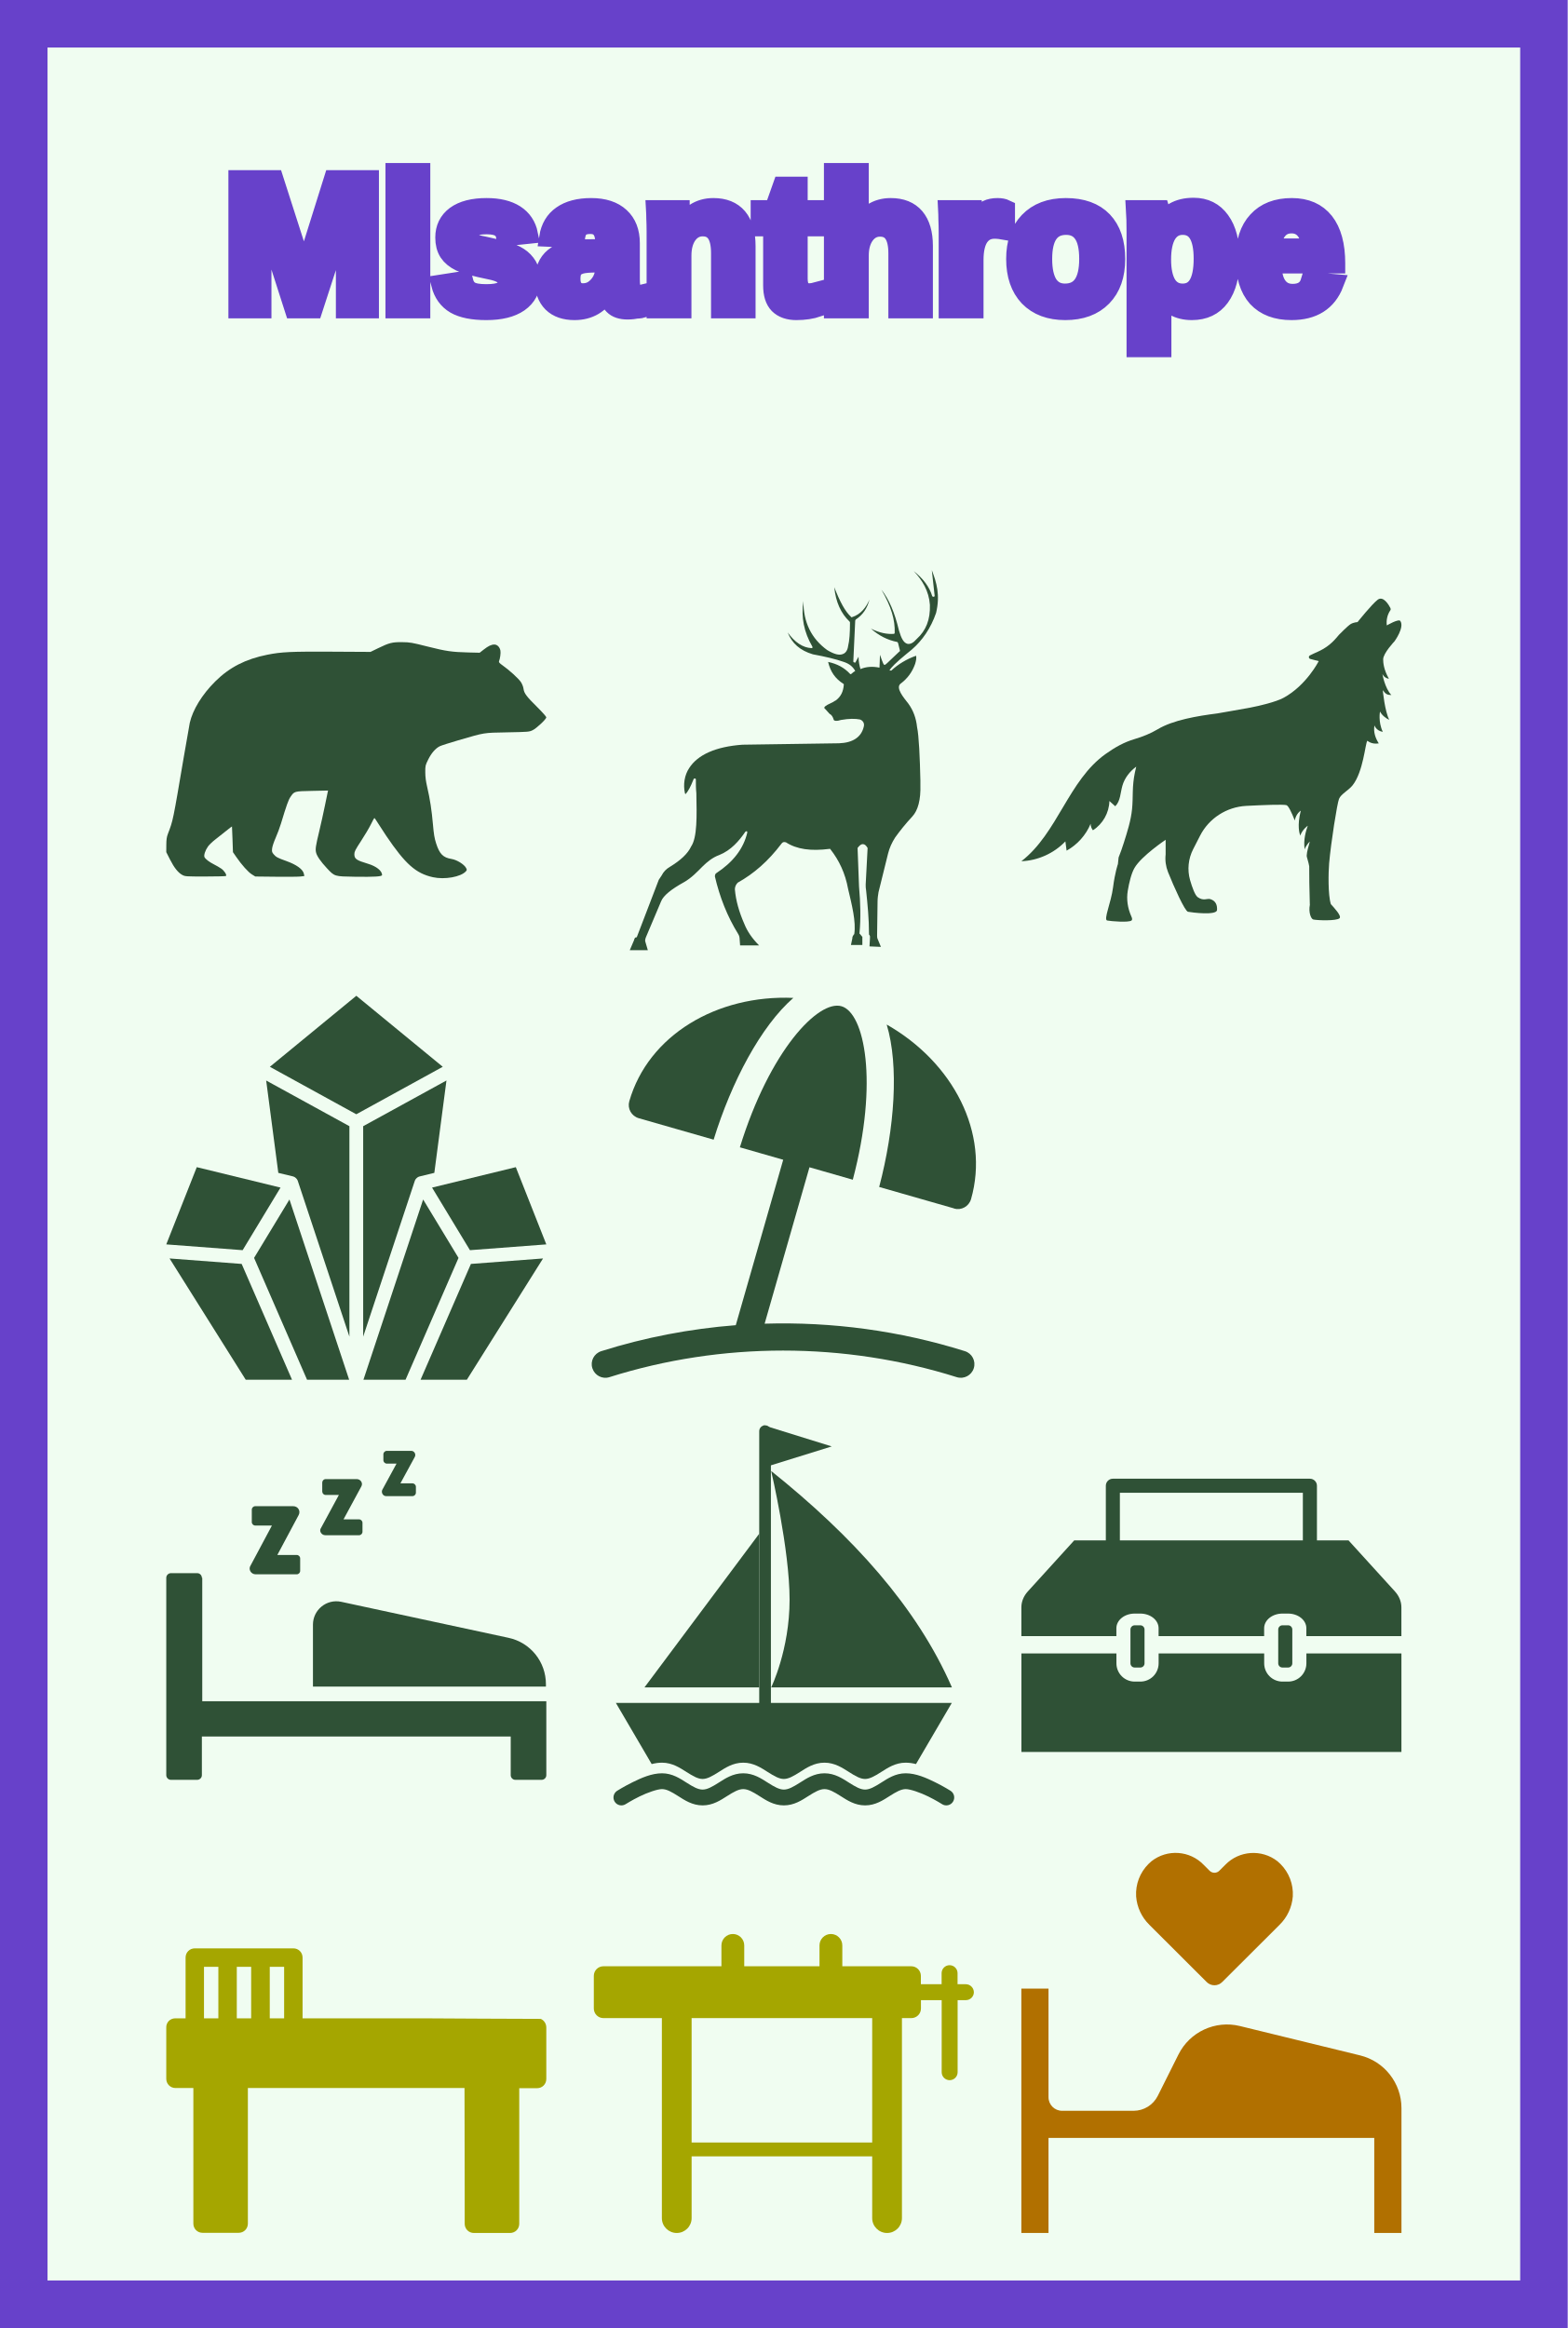
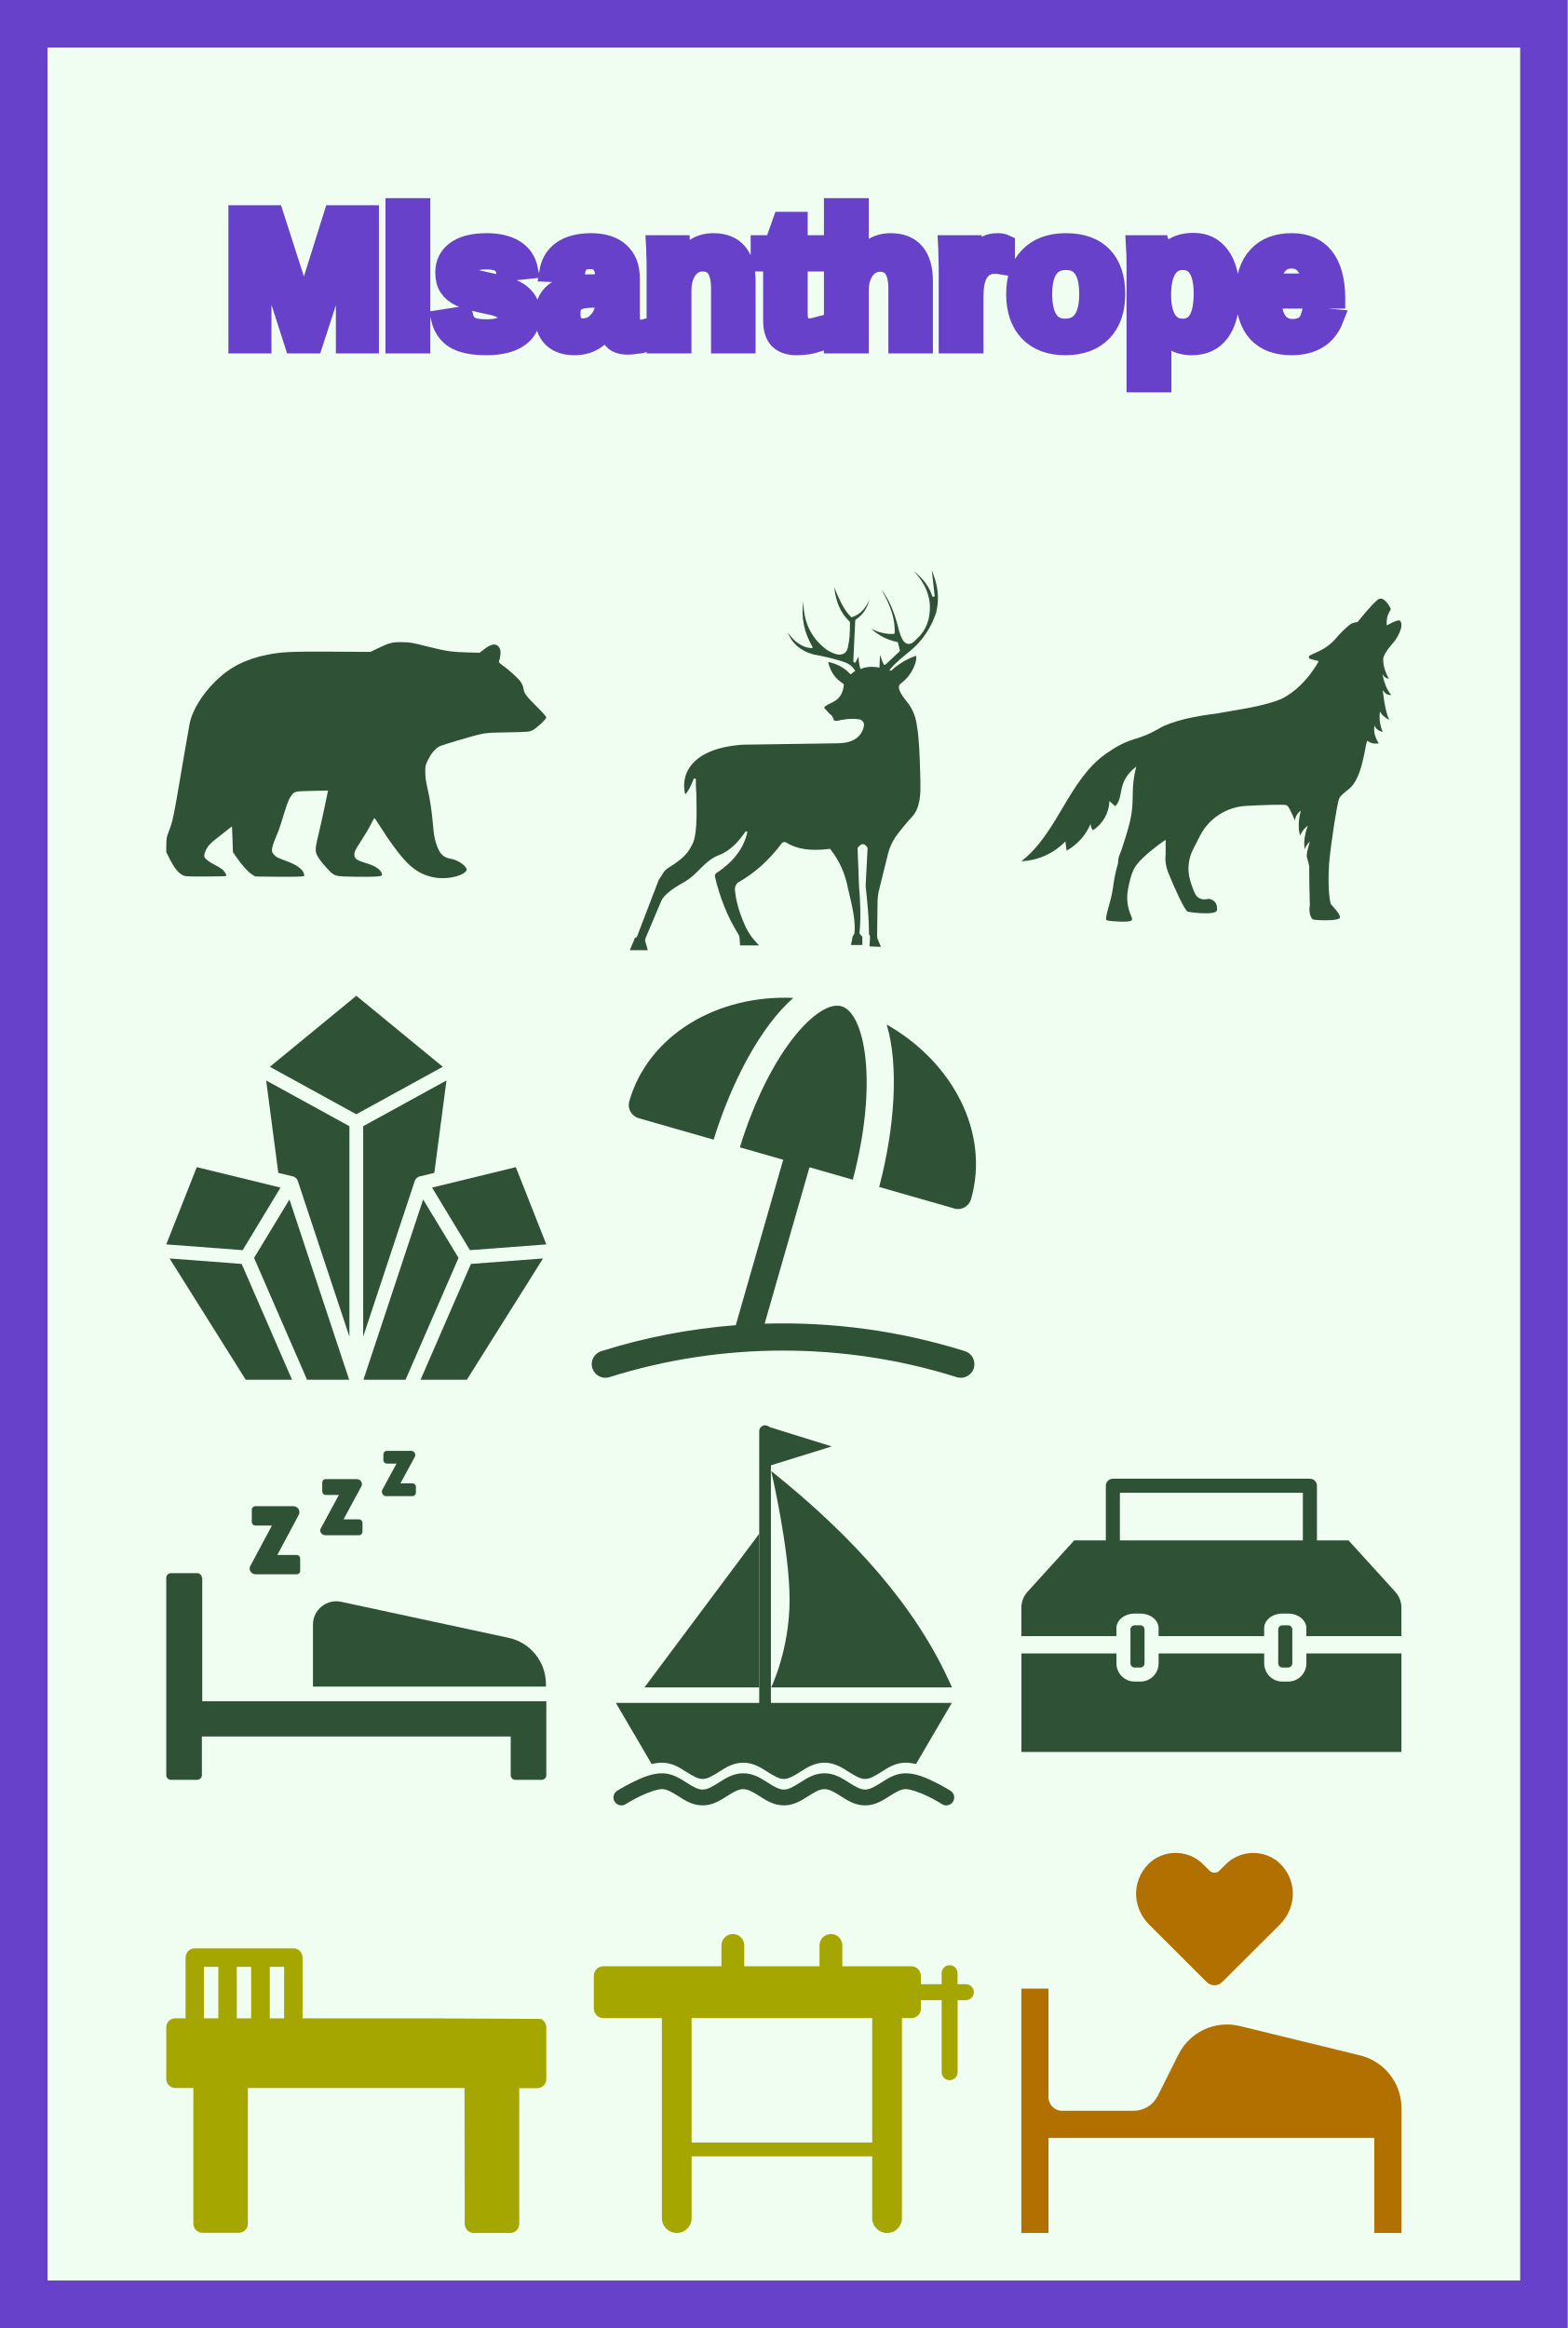
<svg xmlns="http://www.w3.org/2000/svg" width="82.5" height="122.5" viewBox="0 0 82.5 122.5">
  <defs>
</defs>
  <g id="Misanthrope">
    <rect x="1.25" y="1.25" width="80.0" height="120.0" rx="0" ry="0" stroke-dasharray="" stroke-opacity="1" fill="#f0fdf1" stroke-width="2.5" stroke="#6741ca" />
    <g id="Misanthrope:features">
      <g id="bear:Misanthrope:0:0">
        <g id="import" transform="translate(8.75, 30.0) scale(0.1395946)">
          <path d="M100.542,115.761 C94.104,114.341,90.153,110.842,82.912,100.146 C81.829,98.545,80.413,96.372,79.767,95.317 C79.121,94.262,78.53,93.407,78.454,93.418 C78.379,93.428,77.789,94.513,77.144,95.827 C76.499,97.142,74.832,99.957,73.44,102.084 C71.263,105.41,70.908,106.105,70.908,107.055 C70.908,108.858,71.634,109.37,76.068,110.696 C79.2,111.632,81.359,113.359,81.359,114.927 C81.359,115.51,78.529,115.689,71.041,115.578 C63.392,115.465,63.472,115.489,60.55,112.361 C58.229,109.876,56.782,107.783,56.472,106.464 C56.157,105.124,56.323,104.013,57.696,98.294 C58.324,95.674,59.262,91.448,59.779,88.901 C60.297,86.354,60.782,84.005,60.857,83.68 L60.994,83.089 L54.971,83.218 C48.179,83.363,48.288,83.332,46.803,85.52 C46.034,86.652,45.316,88.669,43.248,95.506 C42.787,97.029,41.878,99.47,41.227,100.93 C40.575,102.392,39.979,104.184,39.9,104.917 C39.774,106.094,39.842,106.349,40.482,107.109 C41.362,108.156,41.971,108.481,45.239,109.649 C49.147,111.046,51.543,112.791,51.882,114.486 L52.048,115.314 L50.63,115.489 C49.85,115.586,45.691,115.626,41.386,115.578 L33.559,115.492 L32.263,114.69 C30.883,113.836,28.436,111.103,26.384,108.122 L25.135,106.308 L24.971,101.507 C24.88,98.867,24.791,96.669,24.773,96.624 C24.754,96.579,23.739,97.353,22.518,98.344 C21.297,99.335,19.459,100.79,18.432,101.576 C17.406,102.363,16.188,103.534,15.725,104.179 C14.684,105.628,14.063,107.548,14.419,108.213 C14.824,108.971,16.223,110.035,17.965,110.913 C18.853,111.36,20.092,112.077,20.719,112.507 C21.854,113.286,22.899,114.906,22.515,115.29 C22.404,115.401,18.9,115.492,14.729,115.492 C7.404,115.492,7.106,115.472,6.048,114.905 C4.472,114.062,2.977,112.184,1.388,109.047 L6.345156e-05,106.307 L0.018,103.623 C0.032,101.5,0.162,100.608,0.64,99.352 C2.588,94.23,2.458,94.862,6.6,70.475 C7.691,64.051,8.706,58.25,8.856,57.584 C9.964,52.638,13.536,46.836,18.495,41.929 C23.858,36.621,29.888,33.534,38.1,31.891 C43.417,30.827,47.052,30.657,62.574,30.744 L76.994,30.825 L79.845,29.441 C84.062,27.395,85.16,27.117,88.9,27.153 C91.862,27.181,92.506,27.292,98.492,28.803 C105.509,30.575,107.707,30.892,113.978,31.039 L118.154,31.136 L119.667,29.953 C121.419,28.583,122.552,28.047,123.696,28.047 C124.758,28.047,125.719,29.013,125.966,30.33 C126.137,31.245,125.864,33.312,125.425,34.417 C125.306,34.716,125.694,35.139,126.793,35.911 C129.293,37.664,132.805,40.863,133.679,42.183 C134.164,42.914,134.567,43.942,134.673,44.719 C134.912,46.455,135.747,47.57,139.871,51.659 C141.742,53.514,143.272,55.236,143.272,55.487 C143.272,56.17,139.626,59.6,138.113,60.34 C136.822,60.972,136.59,60.991,128.588,61.148 C119.322,61.33,120.388,61.156,109.971,64.183 C106.717,65.128,103.615,66.126,103.078,66.4 C101.474,67.218,99.941,68.986,98.751,71.39 C97.666,73.581,97.632,73.729,97.642,76.183 C97.65,77.965,97.863,79.615,98.362,81.757 C99.41,86.249,100.075,90.572,100.53,95.837 C100.85,99.545,101.101,101.043,101.73,103.006 C103.013,107.012,104.362,108.373,107.553,108.882 C109.543,109.199,112.325,110.924,113.022,112.272 C113.376,112.957,113.368,113.076,112.93,113.56 C111.038,115.654,104.956,116.734,100.542,115.761 Z" fill="#2f5136" stroke="none" stroke-width="0.265" opacity="1" />
        </g>
      </g>
      <g id="deer:Misanthrope:1:0">
        <g id="import" transform="translate(31.25, 30.0) scale(0.9460738)">
          <path d="M18.958,1.429 C18.958,1.455,18.932,1.481,18.905,1.481 C18.879,1.481,18.853,1.481,18.826,1.455 C18.667,0.926,18.323,0.476,17.794,0.053 C18.27,0.555,18.641,1.164,18.694,1.931 C18.72,2.751,18.482,3.36,17.953,3.836 C17.768,4.048,17.609,4.127,17.45,4.101 C17.239,4.048,17.106,3.81,16.974,3.36 C16.736,2.355,16.418,1.614,15.995,1.085 C16.551,2.037,16.762,2.778,16.736,3.492 C16.736,3.519,16.709,3.545,16.683,3.545 C16.313,3.572,15.889,3.492,15.413,3.254 C15.863,3.651,16.339,3.889,16.868,3.995 C16.895,3.995,16.895,4.021,16.921,4.048 L17.027,4.471 C17.027,4.498,17.027,4.524,17,4.524 C16.233,5.265,16.207,5.265,16.207,5.265 L16.154,5.265 C16.127,5.265,16.101,5.239,15.916,4.709 C15.916,5,15.889,5.291,15.889,5.424 C15.492,5.344,15.148,5.371,14.831,5.503 C14.778,5.318,14.725,5.08,14.725,4.815 L14.566,5.106 C14.566,5.133,14.54,5.159,14.487,5.133 C14.46,5.133,14.434,5.106,14.434,5.08 L14.54,2.804 L14.566,2.751 C14.963,2.487,15.201,2.143,15.334,1.64 C15.148,2.064,14.857,2.46,14.355,2.619 C14.328,2.619,14.302,2.619,14.302,2.593 C13.984,2.302,13.693,1.773,13.376,0.952 C13.455,1.773,13.746,2.408,14.222,2.857 C14.222,2.857,14.249,2.884,14.249,2.91 C14.249,3.492,14.222,3.916,14.143,4.233 C14.117,4.445,14.011,4.604,13.878,4.656 C13.667,4.762,13.376,4.683,12.979,4.445 C12.106,3.81,11.656,2.91,11.656,1.72 C11.524,2.619,11.682,3.439,12.159,4.26 L12.159,4.313 C12.159,4.339,12.132,4.339,12.106,4.339 C11.63,4.313,11.18,4.021,10.783,3.466 C11.021,4.074,11.471,4.471,12.185,4.683 C12.899,4.815,13.455,4.948,13.905,5.106 C14.222,5.212,14.408,5.371,14.54,5.609 C14.46,5.662,14.408,5.688,14.328,5.768 C14.302,5.794,14.275,5.794,14.249,5.768 C13.931,5.424,13.534,5.212,13.032,5.106 C13.164,5.662,13.429,6.032,13.878,6.323 C13.905,6.323,13.905,6.35,13.905,6.376 C13.878,6.747,13.746,7.038,13.455,7.249 C13.402,7.276,13.349,7.302,13.323,7.329 C13.111,7.435,12.847,7.54,12.82,7.646 C12.82,7.646,12.82,7.699,12.873,7.726 L13.111,7.99 C13.217,8.043,13.296,8.149,13.349,8.334 C13.376,8.387,13.508,8.414,13.746,8.334 C14.196,8.255,14.54,8.255,14.805,8.308 C14.963,8.361,15.069,8.519,15.016,8.705 C14.884,9.287,14.408,9.604,13.64,9.631 L8.269,9.71 C6.788,9.816,5.782,10.266,5.306,11.007 C5.041,11.403,4.962,11.932,5.068,12.409 L5.094,12.462 C5.253,12.303,5.385,12.038,5.544,11.642 C5.544,11.615,5.571,11.588,5.623,11.588 C5.65,11.588,5.676,11.615,5.676,11.642 C5.676,11.906,5.676,12.144,5.703,12.409 C5.729,13.679,5.756,14.869,5.412,15.372 C5.227,15.769,4.83,16.139,4.221,16.51 C4.036,16.616,3.877,16.774,3.771,16.986 L3.613,17.224 L2.396,20.399 C2.396,20.426,2.369,20.426,2.343,20.426 C2.316,20.426,2.263,20.452,2.237,20.584 L1.999,21.14 L3.004,21.14 L2.872,20.69 C2.819,20.558,2.898,20.426,2.951,20.293 L3.745,18.415 C3.877,18.097,4.301,17.753,5.015,17.357 C5.438,17.118,5.756,16.774,6.047,16.483 C6.285,16.245,6.602,15.981,6.973,15.848 C7.634,15.584,8.084,15.055,8.428,14.552 C8.454,14.525,8.481,14.525,8.507,14.525 C8.534,14.525,8.534,14.552,8.534,14.605 C8.322,15.504,7.74,16.245,6.814,16.854 C6.761,16.88,6.735,16.96,6.735,17.039 C6.999,18.177,7.423,19.262,8.031,20.24 C8.084,20.32,8.111,20.426,8.111,20.532 L8.137,20.875 L9.195,20.875 C8.798,20.479,8.534,20.082,8.375,19.685 C8.084,19.023,7.899,18.388,7.846,17.753 C7.846,17.621,7.899,17.489,8.005,17.383 C8.904,16.88,9.698,16.192,10.439,15.213 C10.492,15.134,10.571,15.107,10.65,15.134 L10.677,15.134 C11.286,15.531,12.079,15.637,13.111,15.504 C13.138,15.504,13.164,15.504,13.164,15.531 C13.64,16.139,13.984,16.854,14.143,17.727 C14.355,18.627,14.593,19.552,14.487,20.24 C14.487,20.24,14.487,20.267,14.46,20.267 C14.408,20.346,14.381,20.399,14.381,20.452 L14.381,20.479 L14.302,20.849 L14.937,20.849 L14.937,20.399 L14.805,20.24 C14.778,20.24,14.778,20.214,14.778,20.188 C14.857,19.367,14.831,18.494,14.752,17.595 L14.672,15.478 L14.672,15.451 C14.778,15.319,14.857,15.24,14.963,15.24 L14.963,15.24 C15.069,15.24,15.148,15.319,15.228,15.451 L15.228,15.478 L15.122,17.489 C15.122,17.595,15.122,17.7,15.148,17.833 C15.228,18.6,15.307,19.394,15.307,20.24 L15.307,20.267 C15.387,20.346,15.36,20.426,15.36,20.452 L15.36,20.479 L15.334,20.928 L15.969,20.955 L15.783,20.505 C15.757,20.452,15.757,20.373,15.757,20.32 L15.783,18.415 C15.783,18.256,15.81,18.071,15.836,17.912 L16.366,15.769 C16.445,15.451,16.577,15.16,16.762,14.869 C17.027,14.499,17.345,14.102,17.715,13.705 C18.032,13.361,18.191,12.779,18.165,11.932 L18.165,11.694 C18.138,10.477,18.085,9.207,17.98,8.731 C17.927,8.228,17.768,7.805,17.503,7.435 C17.212,7.064,16.789,6.561,17.053,6.323 C17.45,6.032,17.715,5.662,17.874,5.212 C17.927,5.027,17.953,4.895,17.927,4.762 C17.397,4.948,16.921,5.239,16.551,5.583 L16.524,5.583 L16.498,5.583 L16.498,5.583 L16.471,5.583 L16.471,5.583 L16.445,5.583 C16.524,5.424,16.815,5.133,17.397,4.656 C17.503,4.577,17.583,4.498,17.688,4.418 C18.27,3.916,18.747,3.228,19.038,2.381 C19.276,1.376,19.064,0.688,18.8,-0 Z" fill="#2f5136" stroke="none" stroke-width="0.265" opacity="1" />
        </g>
      </g>
      <g id="wolf:Misanthrope:2:0">
        <g id="import" transform="translate(53.75, 30.0) scale(0.1511773)">
          <path d="M131.921,17.713 C131.339,16.813,127.212,19.247,127.212,19.247 C126.974,17.448,127.37,15.622,128.349,14.114 L128.429,14.008 C128.588,13.77,128.588,13.479,128.482,13.241 C127.926,12.13,125.995,8.823,124.037,10.304 C121.973,11.865,117.025,18.083,117.025,18.083 C117.025,18.083,115.676,18.162,114.644,18.771 C113.639,19.353,110.569,22.502,110.569,22.502 L109.59,23.639 C107.844,25.703,105.648,27.317,103.188,28.402 C102.235,28.825,101.256,29.275,100.436,29.698 C99.907,29.989,99.986,30.756,100.568,30.915 L103.505,31.683 C103.505,31.683,99.219,40.149,91.228,44.462 C88.582,45.891,82.762,47.267,79.692,47.849 C76.65,48.431,68.157,49.886,68.157,49.886 C61.331,50.759,52.811,52.161,47.413,55.416 C44.926,56.897,42.201,57.982,39.423,58.802 C35.719,59.914,32.729,61.581,29.369,63.962 C16.351,73.169,12.647,91.558,4.6e-05,101.321 C5.742,101.109,11.351,98.569,15.319,94.415 C15.452,95.5,15.611,96.558,15.743,97.643 C19.473,95.579,22.49,92.219,24.104,88.277 C24.104,89.097,24.395,89.891,24.897,90.552 C28.337,88.383,30.559,84.441,30.639,80.366 C31.327,80.974,31.988,81.583,32.676,82.192 C34.502,80.392,34.449,77.508,35.163,75.048 C35.931,72.349,37.73,70.074,39.979,68.407 C39.793,69.095,39.635,69.809,39.502,70.523 C39.053,72.693,38.841,74.863,38.788,77.059 C38.735,79.122,38.735,81.186,38.523,83.223 C38.127,87.192,36.856,91.108,35.666,94.891 C35.11,96.638,34.528,98.331,33.84,100.024 L33.602,102.326 C33.602,102.326,32.597,105.104,31.909,110.449 C31.221,115.794,28.522,121.694,29.872,121.958 C31.221,122.223,37.333,122.726,38.338,121.958 C38.656,121.72,38.576,121.165,38.285,120.556 C37.015,117.725,36.513,114.603,37.042,111.56 C37.518,108.756,38.259,105.607,39.37,103.676 C41.751,99.522,50.218,93.86,50.218,93.86 L50.218,98.94 C49.98,101.03,50.271,103.12,51.038,105.078 C53.155,110.37,56.912,118.704,57.997,118.916 C59.346,119.18,67.972,120.265,68.104,118.307 C68.21,116.64,67.707,115.132,65.802,114.524 C64.638,114.153,63.421,115.291,61.383,113.836 C60.431,113.148,59.478,110.475,58.711,107.856 C57.706,104.284,58.102,100.448,59.796,97.141 L62.177,92.484 C65.273,86.398,71.411,82.43,78.264,82.059 C84.376,81.742,90.964,81.504,92.234,81.795 C92.922,81.953,94.007,84.176,95.171,87.139 C95.621,84.705,97.261,83.726,97.261,83.726 C95.912,89.044,96.838,91.743,97.076,92.404 C97.817,90.261,99.695,88.965,99.695,88.965 C99.087,90.711,98.108,93.754,98.61,97.193 C99.166,95.606,100.409,94.468,100.409,94.468 C100.092,95.712,99.351,98.014,99.325,99.31 C99.325,99.442,99.325,99.601,99.351,99.733 C99.88,101.559,100.198,102.855,100.198,103.094 C100.145,104.946,100.277,111.904,100.409,116.402 L100.436,116.402 C99.88,119.207,100.859,121.456,101.627,121.614 C103.161,121.932,109.564,122.144,110.728,121.191 C111.654,120.424,108.744,117.408,107.738,116.27 C106.707,113.121,106.865,105.157,107.13,102.062 C107.791,94.574,109.908,81.318,110.569,79.625 C111.257,77.932,113.903,76.662,115.305,74.889 C119.036,70.153,119.698,60.363,120.412,59.411 C120.491,59.305,121.708,60.76,124.407,60.31 C123.243,58.458,122.502,56.421,122.899,54.066 C122.925,53.934,123.349,55.892,125.809,56.289 C124.143,52.796,124.804,49.066,124.883,49.251 C125.386,50.389,126.868,51.632,128.058,52.082 C126.577,49.436,125.73,41.657,125.836,41.79 C126.762,43.113,127.291,43.456,128.799,43.483 C126.497,41.102,125.624,36.048,125.704,36.207 C126.418,37.662,127.953,37.847,127.926,37.794 C126.1,34.566,125.942,32.159,125.942,31.048 C125.942,28.931,129.884,24.777,129.884,24.777 C129.884,24.777,133.429,19.962,131.921,17.713 Z" fill="#2f5136" stroke="none" stroke-width="0.265" opacity="1" />
        </g>
      </g>
      <g id="saltdeposit:Misanthrope:0:1">
        <g id="import" transform="translate(8.75, 52.5) scale(0.8772699)">
          <path d="M14.961,10.886 C14.966,10.879,14.972,10.874,14.977,10.866 C15.004,10.832,15.036,10.802,15.072,10.779 C15.077,10.775,15.079,10.77,15.085,10.767 C15.09,10.764,15.09,10.767,15.092,10.765 C15.126,10.745,15.162,10.729,15.2,10.72 L16.08,10.505 L16.808,4.965 L11.812,7.706 L11.812,20.33 L14.907,10.99 C14.919,10.953,14.938,10.918,14.96,10.886 Z" fill="#2f5136" stroke="none" stroke-width="0.265" opacity="1" />
          <path d="M5.267,15.606 L8.444,22.913 L10.97,22.913 L7.389,12.103 Z" fill="#2f5136" stroke="none" stroke-width="0.265" opacity="1" />
          <path d="M15.255,22.913 L18.032,22.913 L22.602,15.639 L18.275,15.968 Z" fill="#2f5136" stroke="none" stroke-width="0.265" opacity="1" />
          <path d="M18.217,15.143 L22.798,14.796 L20.968,10.164 L15.944,11.389 Z" fill="#2f5136" stroke="none" stroke-width="0.265" opacity="1" />
          <path d="M15.409,12.103 L11.828,22.913 L14.354,22.913 L17.531,15.606 Z" fill="#2f5136" stroke="none" stroke-width="0.265" opacity="1" />
          <path d="M6.853,11.389 L1.83,10.164 L0,14.796 L4.581,15.143 Z" fill="#2f5136" stroke="none" stroke-width="0.265" opacity="1" />
          <path d="M11.401,-0.116 L6.214,4.144 L11.399,6.991 L16.586,4.143 Z" fill="#2f5136" stroke="none" stroke-width="0.265" opacity="1" />
          <path d="M6.721,10.506 L7.596,10.717 C7.634,10.727,7.67,10.742,7.704,10.763 C7.704,10.763,7.709,10.763,7.711,10.765 C7.713,10.767,7.719,10.773,7.724,10.776 C7.76,10.801,7.792,10.83,7.819,10.864 C7.824,10.871,7.83,10.877,7.835,10.884 C7.859,10.916,7.877,10.952,7.89,10.989 L10.986,20.33 L10.986,7.706 L5.993,4.967 Z" fill="#2f5136" stroke="none" stroke-width="0.265" opacity="1" />
          <path d="M0.197,15.639 L4.766,22.913 L7.543,22.913 L4.523,15.968 Z" fill="#2f5136" stroke="none" stroke-width="0.265" opacity="1" />
        </g>
      </g>
      <g id="beachcombing:Misanthrope:1:1">
        <g id="import" transform="translate(31.25, 52.5) scale(0.870057)">
          <path d="M22.444,21.376 C18.524,20.144,14.415,19.59,10.331,19.714 L13.043,10.255 L15.664,11.007 C17.235,5.071,16.366,0.912,14.977,0.515 C13.588,0.118,10.645,3.177,8.834,9.048 L11.455,9.8 L8.586,19.805 C5.833,20.02,3.096,20.541,0.45,21.376 C0.012,21.516,-0.228,21.979,-0.088,22.409 C0.053,22.847,0.516,23.087,0.946,22.947 C7.743,20.805,15.143,20.805,21.947,22.947 C22.386,23.087,22.849,22.839,22.981,22.409 C23.121,21.971,22.873,21.508,22.443,21.376 Z" fill="#2f5136" stroke="none" stroke-width="0.265" opacity="1" />
          <path d="M2.716,7.287 L7.247,8.585 C8.33,5.079,10.099,1.73,12.067,0.011 C7.437,-0.188,3.295,2.268,2.145,6.261 C2.021,6.7,2.269,7.154,2.716,7.287 Z" fill="#2f5136" stroke="none" stroke-width="0.265" opacity="1" />
          <path d="M21.791,12.752 C22.229,12.876,22.683,12.628,22.816,12.181 C23.957,8.188,21.741,3.913,17.714,1.623 C18.467,4.12,18.194,7.899,17.26,11.446 L21.791,12.744 Z" fill="#2f5136" stroke="none" stroke-width="0.265" opacity="1" />
        </g>
      </g>
      <g id="bed:Misanthrope:0:2">
        <g id="import" transform="translate(8.75, 75.0) scale(0.7697637)">
          <path d="M2.434,10.424 C2.434,10.265,2.302,10.107,2.117,10.107 L0.317,10.107 C0.159,10.107,-0,10.239,-0,10.424 L-0,23.918 C-0,24.077,0.132,24.235,0.317,24.235 L2.117,24.235 C2.275,24.235,2.434,24.103,2.434,23.918 L2.434,21.272 L23.548,21.272 L23.548,23.918 C23.548,24.077,23.68,24.235,23.865,24.235 L25.664,24.235 C25.823,24.235,25.982,24.103,25.982,23.918 L25.982,18.864 L2.46,18.864 L2.46,10.424 Z" fill="#2f5136" stroke="none" stroke-width="0" opacity="1" />
          <path d="M23.389,14.525 L11.959,12.065 C10.954,11.853,10.028,12.62,10.028,13.626 L10.028,17.859 L25.955,17.859 L25.955,17.7 C25.955,16.166,24.897,14.843,23.389,14.525 Z" fill="#2f5136" stroke="none" stroke-width="0" opacity="1" />
          <path d="M6.112,10.186 L8.916,10.186 C9.049,10.186,9.154,10.08,9.154,9.948 L9.154,9.101 C9.154,8.969,9.049,8.863,8.916,8.863 L7.593,8.863 L9.049,6.138 C9.207,5.847,8.996,5.529,8.678,5.529 L6.085,5.529 C5.953,5.529,5.847,5.635,5.847,5.767 L5.847,6.614 C5.847,6.746,5.953,6.852,6.085,6.852 L7.223,6.852 L5.768,9.577 C5.583,9.842,5.794,10.186,6.112,10.186 Z" fill="#2f5136" stroke="none" stroke-width="0" opacity="1" />
          <path d="M10.874,7.514 L13.176,7.514 C13.308,7.514,13.414,7.408,13.414,7.276 L13.414,6.667 C13.414,6.535,13.308,6.429,13.176,6.429 L12.118,6.429 L13.335,4.18 C13.467,3.942,13.282,3.677,13.017,3.677 L10.901,3.677 C10.768,3.677,10.663,3.783,10.663,3.915 L10.663,4.524 C10.663,4.656,10.768,4.762,10.901,4.762 L11.8,4.762 L10.583,7.011 C10.424,7.223,10.61,7.514,10.874,7.514 Z" fill="#2f5136" stroke="none" stroke-width="0" opacity="1" />
          <path d="M15.028,4.841 L16.827,4.841 C16.96,4.841,17.066,4.736,17.066,4.603 L17.066,4.206 C17.066,4.074,16.96,3.968,16.827,3.968 L16.007,3.968 L16.986,2.169 C17.092,1.984,16.96,1.746,16.748,1.746 L15.081,1.746 C14.949,1.746,14.843,1.852,14.843,1.984 L14.843,2.381 C14.843,2.513,14.949,2.619,15.081,2.619 L15.742,2.619 L14.764,4.418 C14.684,4.603,14.816,4.841,15.028,4.841 Z" fill="#2f5136" stroke="none" stroke-width="0" opacity="1" />
        </g>
      </g>
      <g id="trader:Misanthrope:1:2">
        <g id="import" transform="translate(31.25, 75.0) scale(0.9214891)">
          <path d="M9.704,2.412 L13.586,1.206 L9.704,0 Z" fill="#2f5136" stroke="none" stroke-width="0.265" opacity="1" />
          <path d="M9.78,0.001 C9.596,0.001,9.446,0.15,9.446,0.335 L9.446,17.046 C9.446,17.134,9.482,17.219,9.545,17.282 C9.607,17.344,9.691,17.379,9.78,17.379 C9.868,17.379,9.954,17.344,10.016,17.282 C10.078,17.219,10.113,17.134,10.113,17.046 L10.113,0.335 C10.113,0.246,10.078,0.161,10.016,0.098 C9.954,0.036,9.868,0.001,9.78,0.001 Z" fill="#2f5136" stroke="none" stroke-width="0.265" opacity="1" />
          <path d="M1.259,15.852 L3.304,19.344 C3.498,19.295,3.696,19.265,3.893,19.265 C4.485,19.265,4.93,19.568,5.296,19.8 C5.662,20.033,5.948,20.195,6.212,20.195 C6.477,20.195,6.764,20.033,7.129,19.8 C7.495,19.568,7.94,19.265,8.532,19.265 C9.124,19.265,9.568,19.568,9.934,19.8 C10.3,20.033,10.586,20.195,10.851,20.195 C11.117,20.195,11.403,20.033,11.768,19.8 C12.133,19.568,12.578,19.265,13.17,19.265 C13.762,19.265,14.207,19.568,14.573,19.8 C14.939,20.033,15.225,20.195,15.491,20.195 C15.755,20.195,16.042,20.033,16.407,19.8 C16.773,19.568,17.218,19.265,17.81,19.265 C18.007,19.265,18.204,19.295,18.399,19.344 L20.444,15.852 Z" fill="#2f5136" stroke="none" stroke-width="0.265" opacity="1" />
          <path d="M10.128,14.967 L20.451,14.967 C18.448,10.367,14.772,6.326,10.128,2.608 C10.128,2.608,11.18,7.087,11.18,9.956 C11.18,12.825,10.128,14.967,10.128,14.967 Z" fill="#2f5136" stroke="none" stroke-width="0.265" opacity="1" />
          <path d="M9.447,14.967 L2.892,14.967 L9.447,6.189 Z" fill="#2f5136" stroke="none" stroke-width="0.265" opacity="1" />
          <path d="M3.893,19.871 C3.301,19.871,2.71,20.137,2.213,20.382 C1.716,20.627,1.331,20.871,1.331,20.871 C1.231,20.936,1.159,21.038,1.133,21.154 C1.107,21.271,1.129,21.394,1.193,21.495 C1.257,21.597,1.359,21.668,1.476,21.694 C1.593,21.72,1.716,21.698,1.817,21.634 C1.817,21.634,2.164,21.414,2.613,21.193 C3.061,20.973,3.63,20.774,3.894,20.774 C4.16,20.774,4.446,20.936,4.811,21.169 C5.177,21.401,5.621,21.704,6.214,21.704 C6.806,21.704,7.25,21.401,7.616,21.169 C7.982,20.936,8.268,20.774,8.534,20.774 C8.799,20.774,9.086,20.936,9.451,21.169 C9.816,21.401,10.261,21.704,10.853,21.704 C11.445,21.704,11.89,21.401,12.255,21.169 C12.621,20.936,12.908,20.774,13.172,20.774 C13.438,20.774,13.724,20.936,14.09,21.169 C14.456,21.401,14.9,21.704,15.493,21.704 C16.085,21.704,16.529,21.401,16.895,21.169 C17.261,20.936,17.547,20.774,17.812,20.774 C18.076,20.774,18.645,20.973,19.093,21.193 C19.542,21.413,19.889,21.634,19.889,21.634 L19.887,21.634 C19.988,21.698,20.111,21.72,20.228,21.694 C20.345,21.668,20.447,21.597,20.511,21.495 C20.576,21.394,20.597,21.271,20.571,21.154 C20.546,21.038,20.473,20.936,20.373,20.871 C20.373,20.871,19.988,20.626,19.491,20.382 C18.994,20.137,18.403,19.871,17.811,19.871 C17.218,19.871,16.774,20.174,16.408,20.406 C16.042,20.639,15.756,20.801,15.492,20.801 C15.226,20.801,14.94,20.639,14.574,20.406 C14.208,20.174,13.764,19.871,13.171,19.871 C12.579,19.871,12.135,20.174,11.769,20.406 C11.403,20.639,11.117,20.801,10.852,20.801 C10.586,20.801,10.3,20.639,9.935,20.406 C9.569,20.174,9.125,19.871,8.533,19.871 C7.941,19.871,7.496,20.174,7.13,20.406 C6.764,20.639,6.478,20.801,6.213,20.801 C5.947,20.801,5.661,20.639,5.296,20.406 C4.93,20.174,4.485,19.871,3.893,19.871 Z" fill="#2f5136" stroke="none" stroke-width="0.265" opacity="1" />
        </g>
      </g>
      <g id="quality:Misanthrope:2:2">
        <g id="import" transform="translate(53.75, 75.0) scale(0.2285479)">
          <path d="M65.627,52.526 V54.799 C65.627,55.916,65.181,56.987,64.396,57.776 C63.607,58.565,62.537,59.006,61.42,59.006 H60.115 C58.998,59.006,57.927,58.565,57.138,57.776 C56.349,56.987,55.908,55.916,55.908,54.799 V52.526 H31.603 V54.799 C31.603,55.916,31.157,56.987,30.372,57.776 C29.583,58.565,28.513,59.006,27.396,59.006 H26.091 C24.974,59.006,23.904,58.565,23.114,57.776 C22.325,56.987,21.884,55.916,21.884,54.799 V52.526 H0.009 V75.214 H87.509 V52.526 Z" fill="#2f5136" stroke="none" stroke-width="0" opacity="1" />
          <path d="M19.446,28.502 V13.916 C19.446,13.018,20.172,12.295,21.067,12.295 H66.434 C67.332,12.295,68.055,13.022,68.055,13.916 V28.502 H64.813 V15.537 H22.68 V28.502 H19.438 Z" fill="#2f5136" stroke="none" stroke-width="0" opacity="1" />
          <path d="M87.501,48.533 V41.902 C87.501,40.586,86.977,39.308,86.012,38.246 L75.332,26.498 H12.168 L1.488,38.246 C0.524,39.308,0,40.589,0,41.902 V48.533 H21.875 V46.714 C21.875,45.821,22.32,44.964,23.106,44.333 C23.895,43.702,24.965,43.346,26.082,43.346 H27.387 C28.504,43.346,29.574,43.702,30.364,44.333 C31.153,44.964,31.594,45.821,31.594,46.714 V48.533 H55.899 V46.714 C55.899,45.821,56.344,44.964,57.13,44.333 C57.919,43.702,58.989,43.346,60.106,43.346 H61.411 C62.528,43.346,63.598,43.702,64.387,44.333 C65.176,44.964,65.618,45.821,65.618,46.714 V48.533 Z" fill="#2f5136" stroke="none" stroke-width="0.894" opacity="1" />
          <path d="M62.384,47.014 V54.803 C62.384,55.061,62.282,55.307,62.099,55.487 C61.919,55.666,61.669,55.768,61.415,55.768 H60.11 C59.852,55.768,59.606,55.666,59.427,55.487 C59.247,55.307,59.142,55.057,59.142,54.803 V47.014 C59.142,46.756,59.243,46.51,59.427,46.33 C59.606,46.151,59.852,46.045,60.11,46.045 H61.415 C61.673,46.045,61.919,46.147,62.099,46.33 C62.278,46.51,62.384,46.76,62.384,47.014 Z" fill="#2f5136" stroke="none" stroke-width="0" opacity="1" />
          <path d="M28.357,47.014 V54.803 C28.357,55.061,28.255,55.307,28.072,55.487 C27.892,55.666,27.646,55.768,27.388,55.768 H26.083 C25.825,55.768,25.579,55.666,25.4,55.487 C25.22,55.307,25.115,55.057,25.115,54.803 V47.014 C25.115,46.756,25.216,46.51,25.4,46.33 C25.579,46.151,25.829,46.045,26.083,46.045 H27.388 C27.646,46.045,27.892,46.147,28.072,46.33 C28.251,46.51,28.357,46.76,28.357,47.014 Z" fill="#2f5136" stroke="none" stroke-width="0" opacity="1" />
        </g>
      </g>
      <g id="builtworkbench:Misanthrope:0:3">
        <g id="import" transform="translate(8.75, 97.5) scale(0.8793915)">
          <path d="M7.605,5.712 C7.914,5.712,8.156,5.955,8.156,6.263 V10.033 C1.155,10.008,8.147,10.032,1.156,10 V6.263 C1.156,5.954,1.399,5.712,1.707,5.712 H3.675 Z M7.053,6.815 H6.193 V9.99 H7.053 Z M5.08,6.815 H4.22 V9.99 H5.08 Z M3.117,6.815 H2.257 V9.99 H3.117 Z" fill="#a5a600" stroke="none" stroke-width="0" opacity="1" />
          <path d="M0.539,9.899 C0.231,9.899,-0.011,10.143,0.0,10.452 V13.516 C0.0,13.824,0.242,14.069,0.551,14.069 H1.621 V22.182 C1.621,22.49,1.863,22.733,2.172,22.733 H4.332 C4.64,22.733,4.883,22.491,4.883,22.182 V14.069 H10.814 H11.916 V14.067 H17.848 L17.859,20.573 V22.192 C17.859,22.5,18.101,22.743,18.41,22.743 H20.572 C20.88,22.743,21.123,22.501,21.123,22.192 V14.079 H22.191 C22.499,14.079,22.742,13.837,22.742,13.528 V10.452 C22.742,10.22,22.611,10.021,22.412,9.932 C15.411,9.908,22.403,9.931,15.412,9.899 Z" fill="#a5a600" stroke="none" stroke-width="0" opacity="1" />
        </g>
      </g>
      <g id="furnbench:Misanthrope:1:3">
        <g id="import" transform="translate(31.25, 97.5) scale(0.4166667)">
          <path d="M47.696,16.881 C47.505,16.69,47.254,16.586,46.985,16.586 H45.939 V15.189 C45.939,14.633,45.488,14.182,44.933,14.182 C44.377,14.182,43.926,14.633,43.926,15.189 V16.586 H41.306 V15.527 C41.306,14.859,40.764,14.317,40.095,14.317 H31.384 V11.683 C31.384,10.889,30.738,10.243,29.944,10.243 C29.15,10.243,28.503,10.889,28.503,11.683 V14.317 H18.998 V11.683 C18.998,10.889,18.351,10.243,17.558,10.243 C16.764,10.243,16.117,10.889,16.117,11.683 V14.317 H1.21 C0.542,14.317,-3.77494e-05,14.859,-3.77494e-05,15.527 V19.653 C-3.77494e-05,20.321,0.542,20.863,1.21,20.863 H8.594 V46.121 C8.594,47.158,9.436,48.0,10.473,48.0 C11.51,48.0,12.351,47.158,12.351,46.121 V38.321 H35.158 V46.121 C35.158,47.158,36.0,48.0,37.037,48.0 C38.074,48.0,38.915,47.158,38.915,46.121 V20.863 H40.104 C40.772,20.863,41.315,20.321,41.315,19.653 V18.594 H43.935 V27.696 C43.935,28.252,44.386,28.703,44.941,28.703 C45.497,28.703,45.948,28.252,45.948,27.696 V18.594 H46.993 C47.549,18.594,48.0,18.143,48.0,17.588 C47.991,17.323,47.887,17.072,47.696,16.881 Z M12.351,36.577 V20.863 H35.158 V36.577 Z" fill="#a5a600" stroke="none" stroke-width="0.043" opacity="1" />
        </g>
      </g>
      <g id="bearbed:Misanthrope:2:3">
        <g id="import" transform="translate(53.75, 97.5) scale(2.699784)">
          <path d="M105.595,148.102 A1.058,1.058,0.0,0,0,104.397,148.657 L103.995,149.461 A0.529,0.529,0.0,0,1,103.522,149.754 H102.129 A0.265,0.265,0.0,0,1,101.864,149.489 V147.372 H101.335 V152.135 H101.864 V150.283 H108.214 V152.135 H108.744 V149.702 A1.058,1.058,0.0,0,0,107.937,148.674 Z" fill="#b17000" stroke="none" stroke-width="0.265" transform="translate(-101.3353,-144.7274)" opacity="1" />
          <path d="M104.945,147.242 A0.213,0.213,0.0,0,0,105.252,147.242 L106.366,146.131 A0.868,0.868,0.0,0,0,106.626,145.575 A0.825,0.825,0.0,0,0,106.385,144.943 C106.366,144.924,106.348,144.908,106.327,144.89 A0.764,0.764,0.0,0,0,105.308,144.961 L105.194,145.075 A0.134,0.134,0.0,0,1,105.004,145.075 L104.89,144.961 A0.761,0.761,0.0,0,0,103.871,144.89 C103.85,144.908,103.832,144.924,103.813,144.943 A0.825,0.825,0.0,0,0,103.572,145.575 A0.868,0.868,0.0,0,0,103.832,146.131 Z" fill="#b17000" stroke="none" stroke-width="0.265" transform="translate(-101.3353,-144.7274)" opacity="1" />
        </g>
      </g>
    </g>
    <g id="Misanthrope:header">
-       <text x="41.25" y="16.25" font-size="9.886" font-family="Arial" font-weight="bold" stroke="#6741ca" font-style="" dominant-baseline="auto" fill="#6741ca" text-anchor="middle">
-         <tspan x="41.25" dy="0em">Misanthrope</tspan>
-       </text>
+       <text x="41.25" y="18.097" font-size="9.886" font-family="Arial" font-weight="bold" stroke="#6741ca" font-style="" dominant-baseline="auto" fill="#6741ca" text-anchor="middle">Misanthrope</text>
    </g>
  </g>
</svg>
